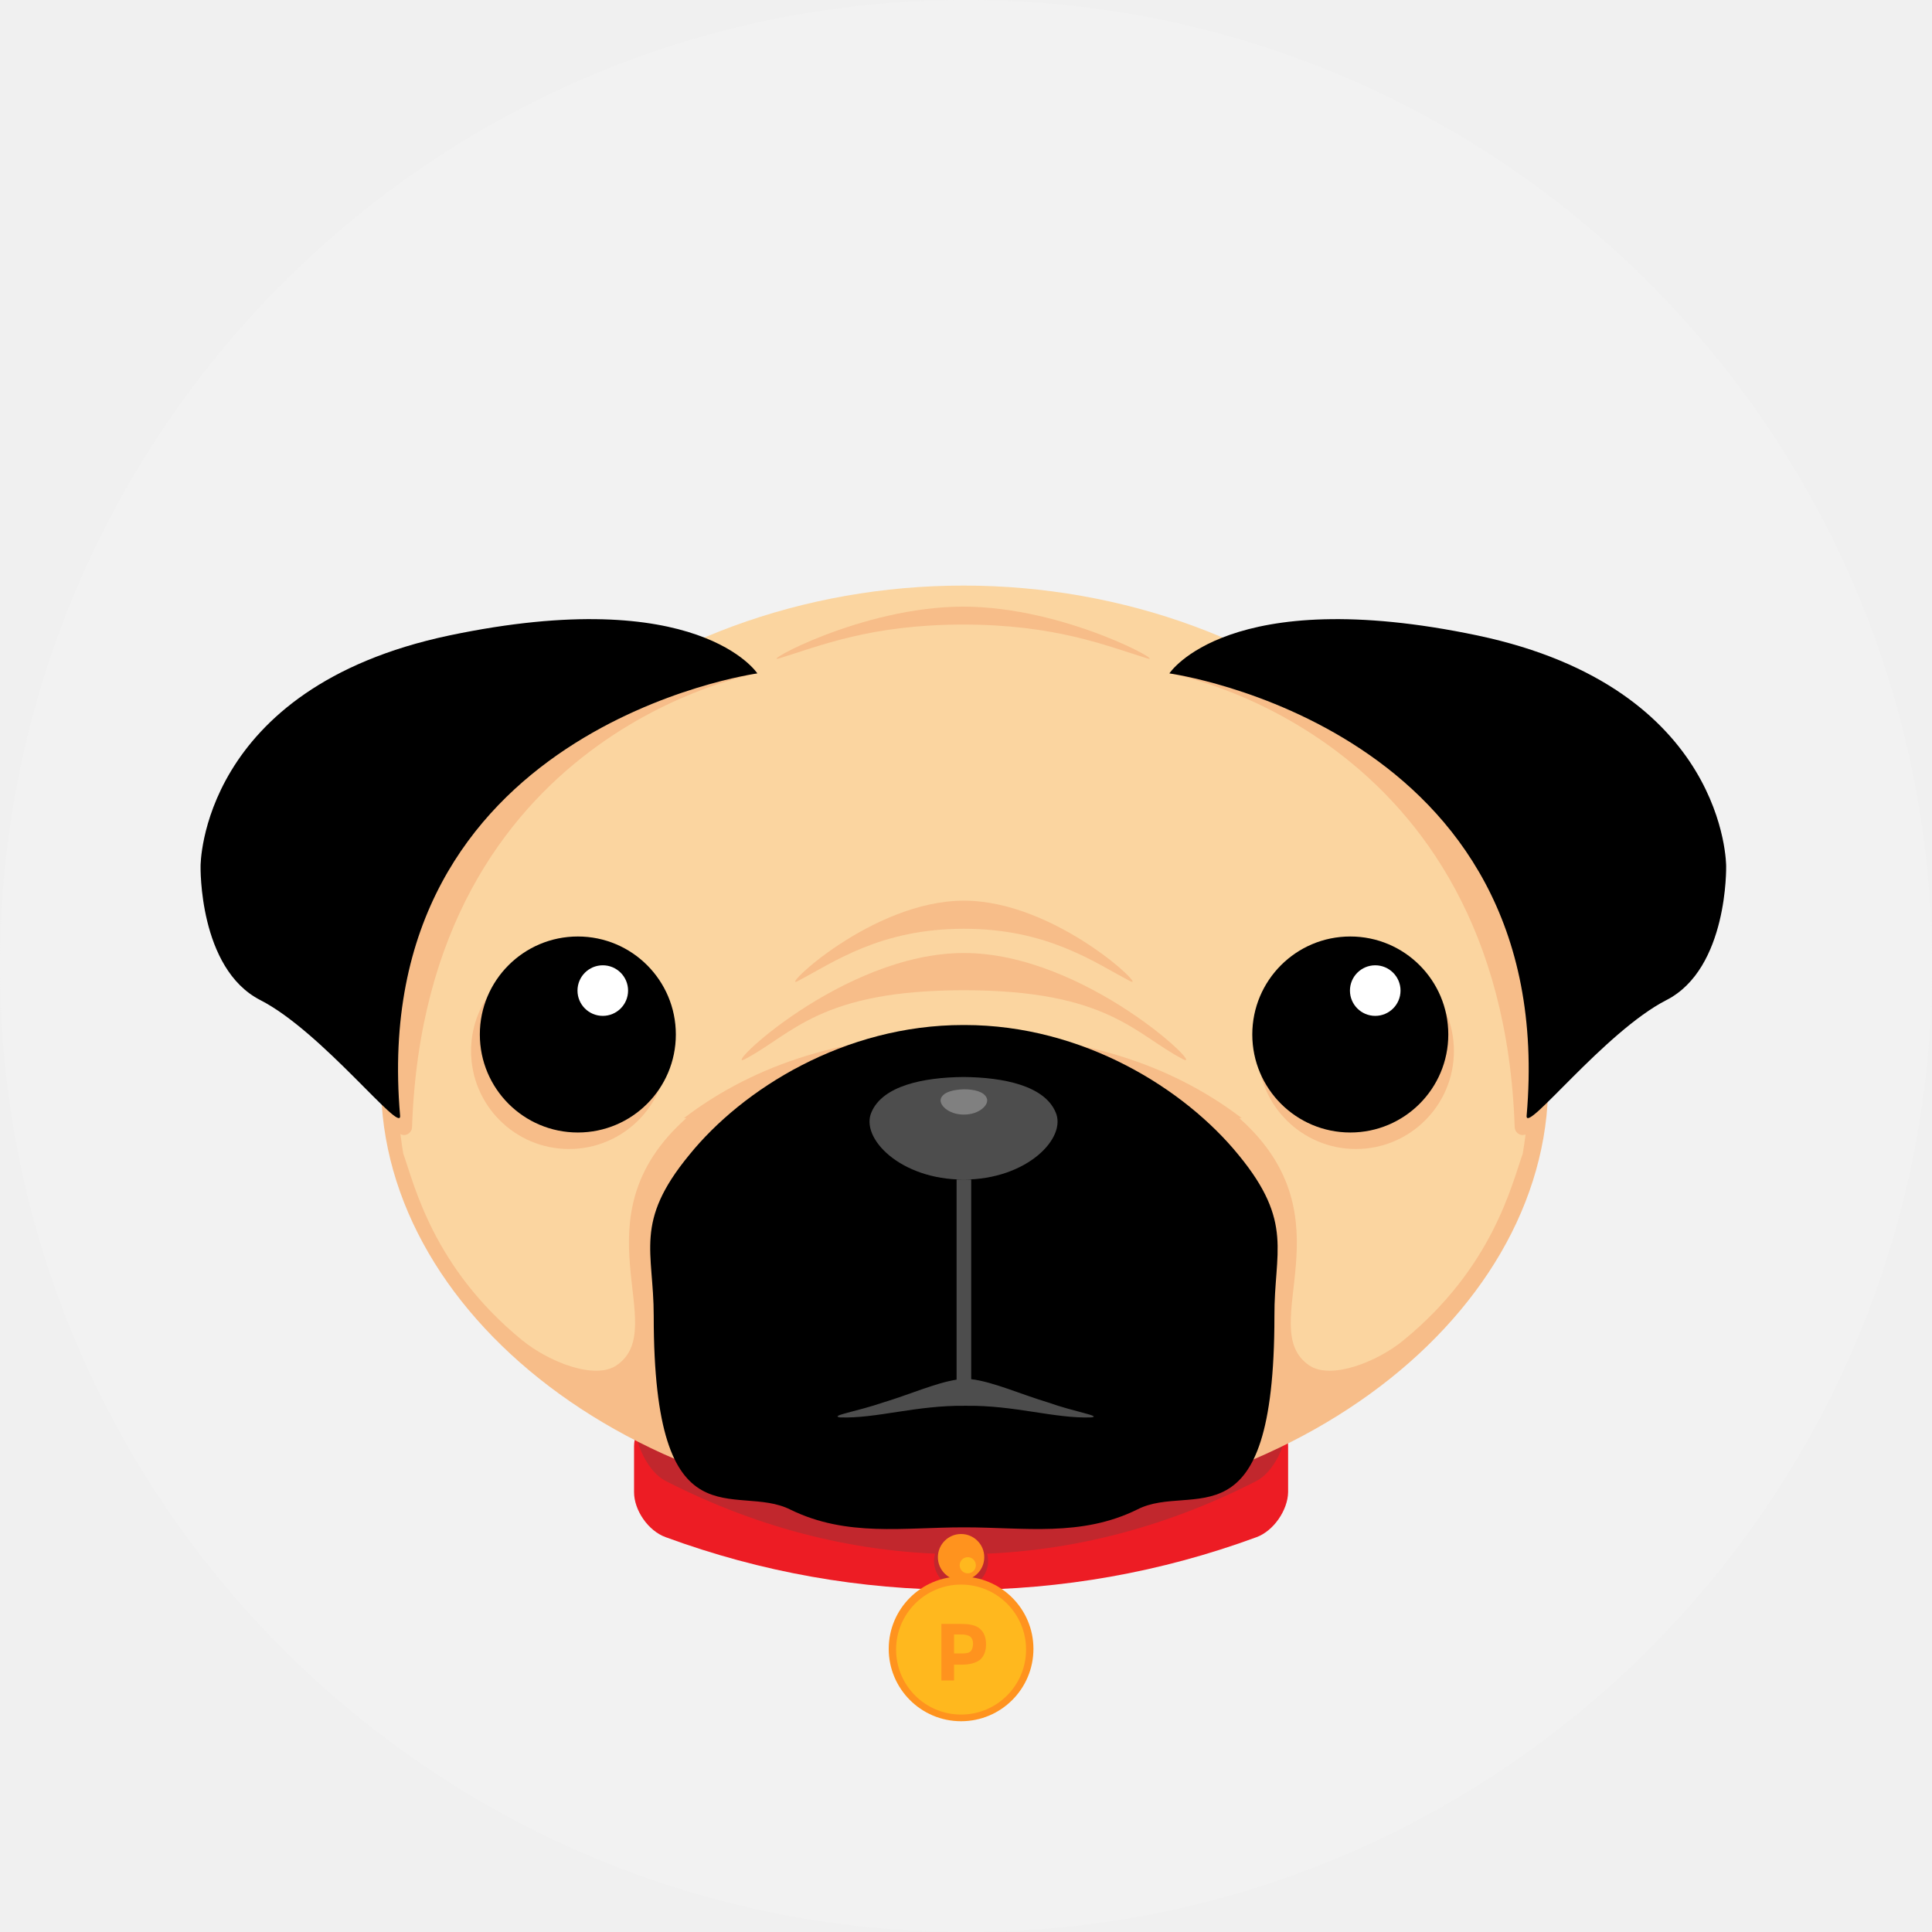
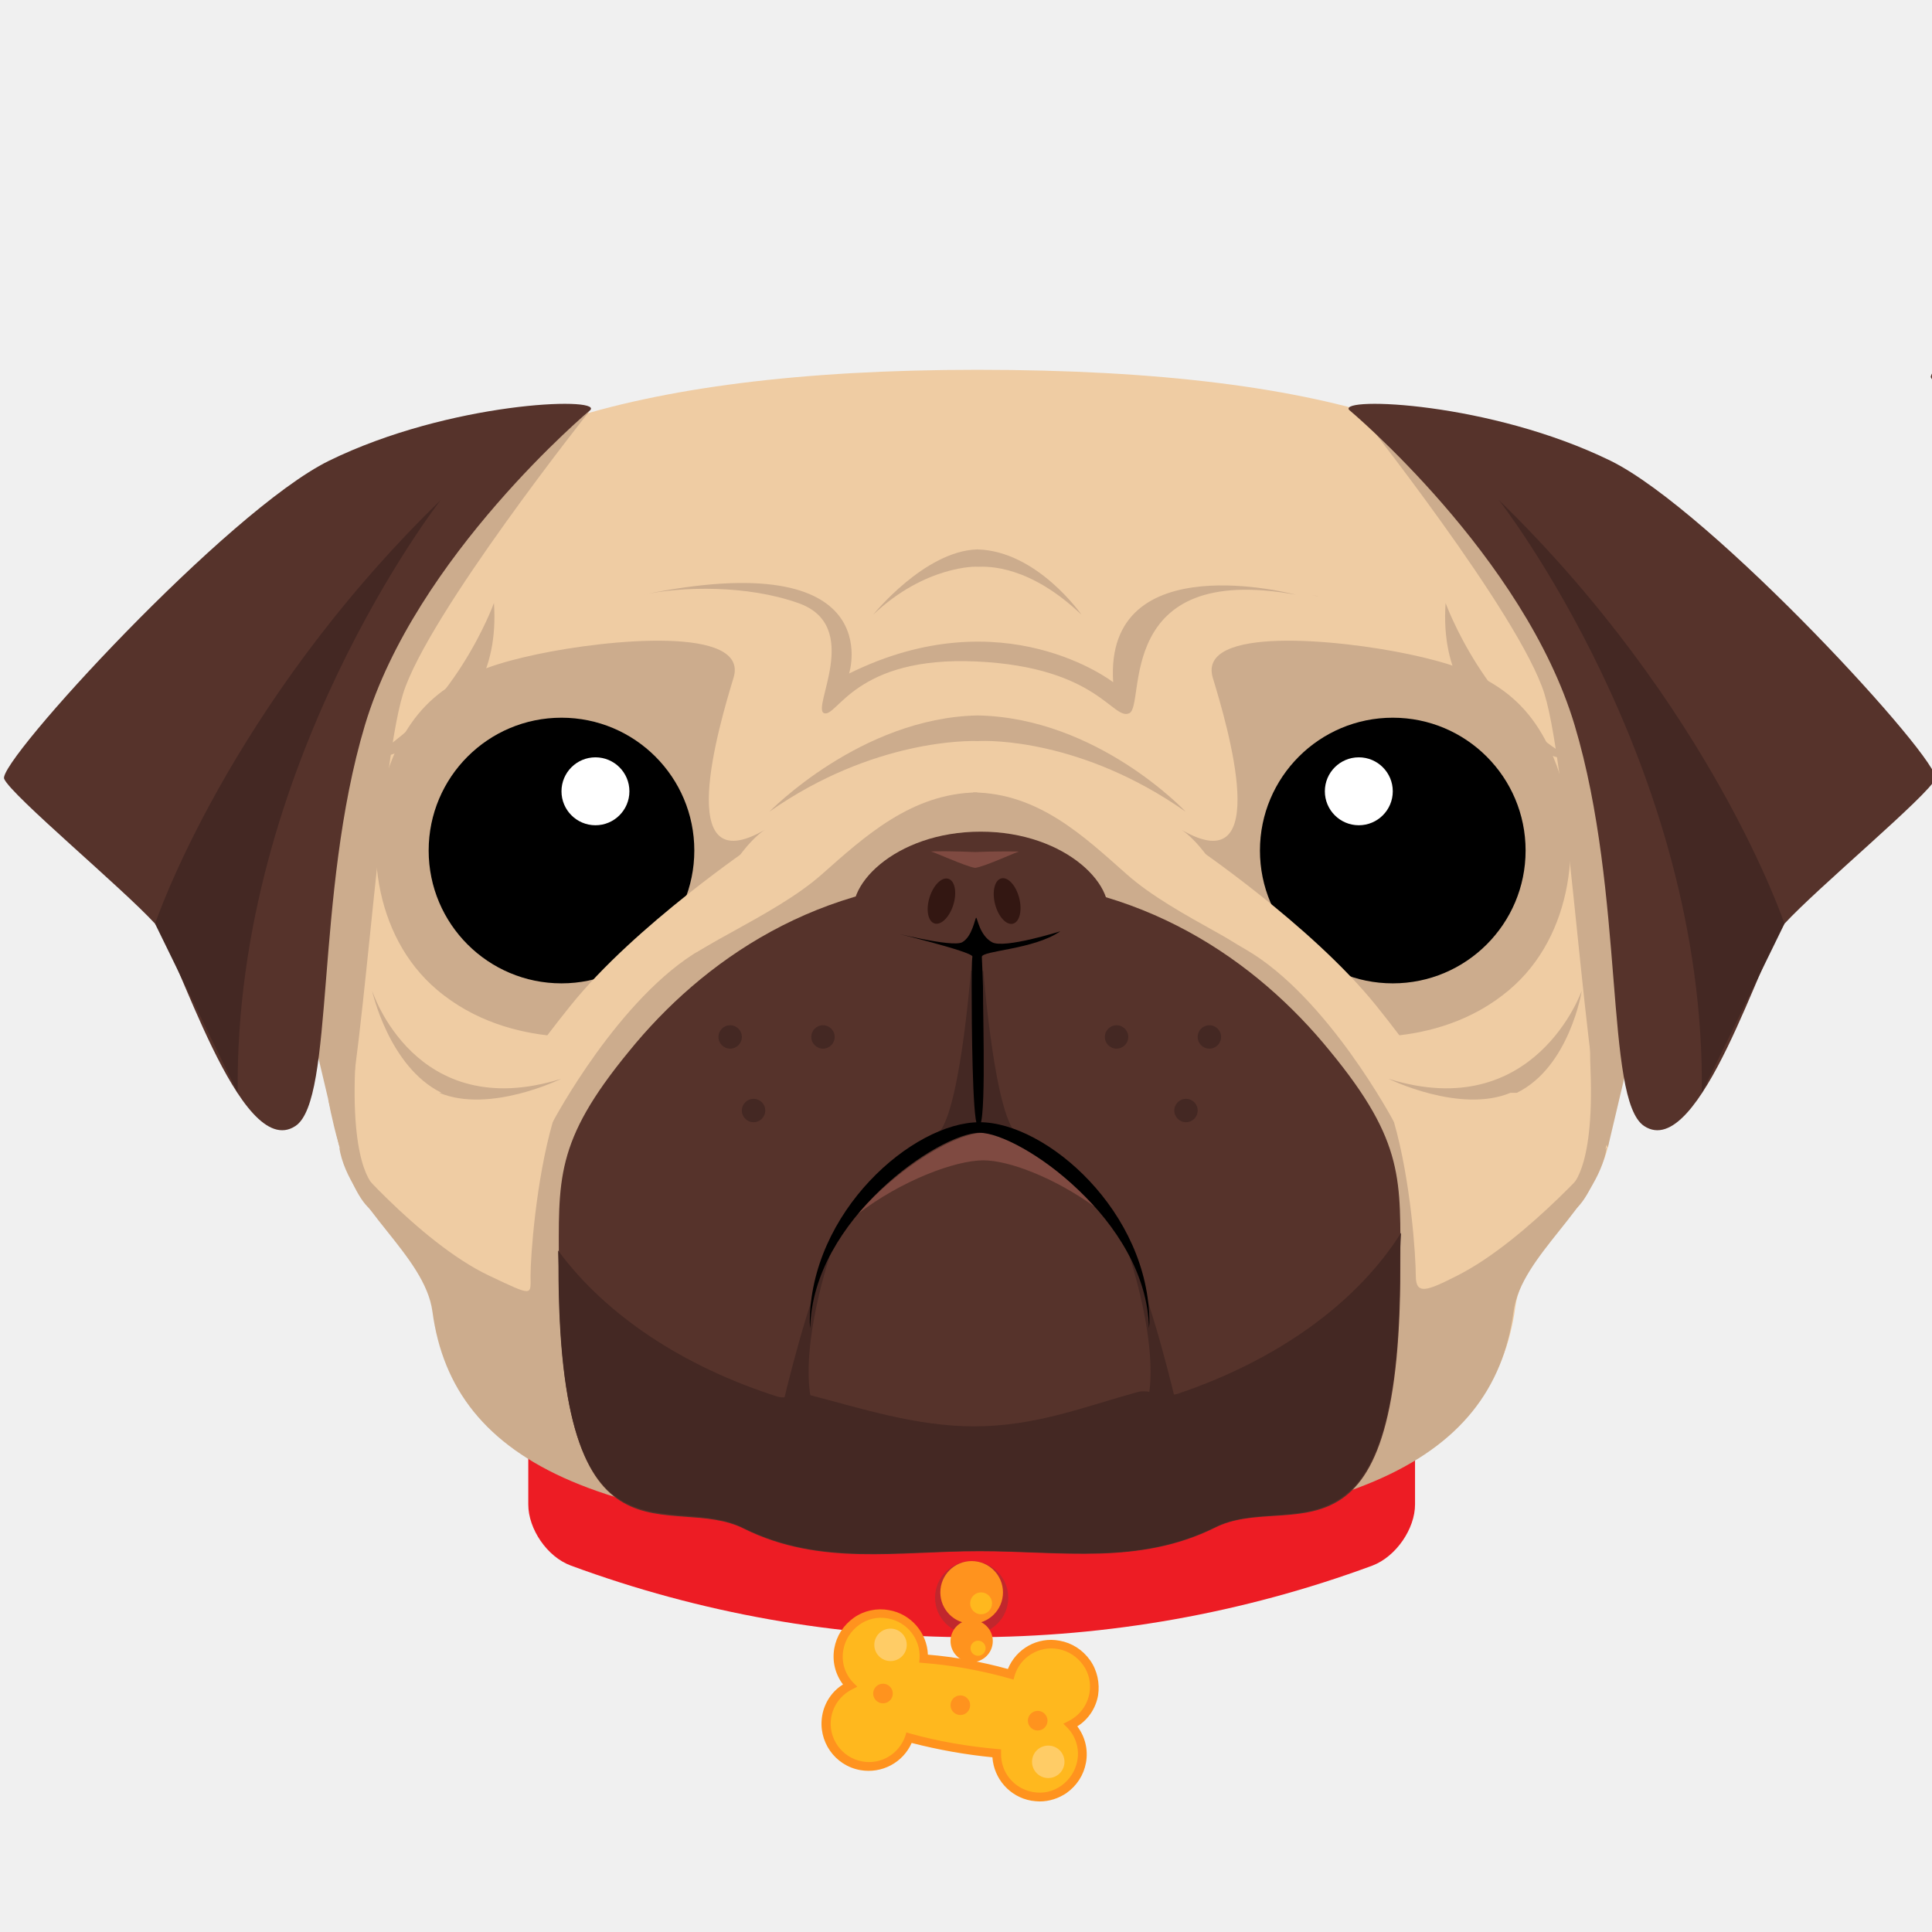
- <svg xmlns="http://www.w3.org/2000/svg" width="256px" height="256px" viewBox="0 0 256 256" version="1.1" preserveAspectRatio="xMidYMid">
+ <svg xmlns="http://www.w3.org/2000/svg" version="1.1" id="Layer_1" x="0px" y="0px" viewBox="0 0 512 512" style="enable-background:new 0 0 512 512;" xml:space="preserve">
+   <style type="text/css">
+ 	.st0{fill:#C1272D;}
+ 	.st1{fill:#EFCCA3;}
+ 	.st2{fill:#ED1C24;}
+ 	.st3{fill:#CCAC8D;}
+ 	.st4{fill:#FFFFFF;}
+ 	.st5{fill:#FF931E;}
+ 	.st6{fill:#FFB81E;}
+ 	.st7{fill:#56332B;}
+ 	.st8{fill:#442823;}
+ 	.st9{fill:#7F4A41;}
+ 	.st10{fill:#331712;}
+ 	.st11{fill:#FFCC66;}
+ 	.st12{fill:#CCCCCC;}
+ 	.st13{fill:#B3B3B3;}
+ 	.st14{fill:#989898;}
+ 	.st15{fill:#323232;}
+ 	.st16{fill:#1E1E1E;}
+ 	.st17{fill:#4C4C4C;}
+ 	.st18{fill:#E6E6E6;}
+ 	.st19{fill:#606060;}
+ </style>
  <g>
-     <circle fill="#F2F2F2" cx="128" cy="128" r="128" />
-     <path d="M166.493,203.683 C141.219,212.992 113.478,212.992 88.204,203.683 C85.876,202.845 84.015,200.099 84.015,197.725 L84.015,191.628 C84.015,189.254 85.876,188.09 88.204,188.928 C113.478,198.237 141.219,198.237 166.493,188.928 C168.82,188.09 170.682,189.254 170.682,191.628 L170.682,197.725 C170.636,200.099 168.774,202.845 166.493,203.683 L166.493,203.683 Z" fill="#ED1C24" />
-     <path d="M166.493,196.236 C141.219,209.175 113.478,209.175 88.204,196.236 C85.876,195.072 84.015,191.255 84.015,187.951 L84.015,179.526 C84.015,176.221 85.876,174.592 88.204,175.802 C113.478,188.742 141.219,188.742 166.493,175.802 C168.82,174.639 170.682,176.221 170.682,179.526 L170.682,187.951 C170.636,191.255 168.774,195.072 166.493,196.236 L166.493,196.236 Z" fill="#C1272D" />
-     <g transform="translate(117.76, 202.9382)">
-       <ellipse fill="#C1272D" cx="9.588" cy="3.91" rx="3.584" ry="3.584" />
-       <ellipse fill="#FF931E" cx="9.588" cy="3.398" rx="3.072" ry="3.072" />
-       <ellipse fill="#FFB81E" cx="10.473" cy="4.468" rx="1.071" ry="1.071" />
-       <ellipse fill="#FF931E" cx="9.588" cy="15.546" rx="9.588" ry="9.588" />
-       <circle fill="#FFB81E" cx="9.588" cy="15.639" r="8.611" />
-       <path d="M12.102,12.893 C12.614,13.359 12.893,14.01 12.893,14.941 C12.893,15.872 12.614,16.524 12.102,16.989 C11.543,17.408 10.752,17.641 9.635,17.641 L8.657,17.641 L8.657,19.735 L6.982,19.735 L6.982,12.241 L9.635,12.241 C10.752,12.241 11.59,12.428 12.102,12.893 L12.102,12.893 Z M10.892,15.825 C11.078,15.593 11.171,15.267 11.171,14.848 C11.171,14.429 11.031,14.103 10.799,13.917 C10.519,13.731 10.147,13.638 9.588,13.638 L8.657,13.638 L8.657,16.151 L9.775,16.151 C10.333,16.151 10.705,16.058 10.892,15.825 L10.892,15.825 Z" fill="#FF931E" />
+     <path class="st0" d="M363.7,394.6c-68.5,35.1-143.8,35.1-212.4,0c-6.3-3.2-11.3-13.5-11.3-22.4c0-7.6,0-15.3,0-22.9   c0-9,5.1-13.3,11.3-10.1c68.5,35.1,143.8,35.1,212.4,0c6.3-3.2,11.3,1.2,11.3,10.1c0,7.6,0,15.3,0,22.9   C375,381.1,370,391.4,363.7,394.6z" />
+     <path class="st1" d="M429.7,196.5c-1-17.5,0.9-33.1-6.8-46.5c-19-33-66.9-52-163.9-52v1c0,0-1.1,0-1.1,0c0,0,1.1,0,1.1,0v-1   c-94,0-146,19.3-165,52.3c-7.7,13.4-6.6,28.9-7.6,46.4c-0.8,13.9-7,29-4.5,45c3.3,20.8,4.6,41.5,7.8,60.8   c2.5,15.7,23.6,28.7,25.6,43.7c5.5,40.8,46.7,59.5,143.7,59.5v0.4h-1.3h0.5h0.8v-0.4c98,0,137.1-18.7,142.6-59.5   c2-15,22.2-28,24.8-43.7c3.1-19.3,4.4-40,7.7-60.8C436.6,225.5,430.5,210.4,429.7,196.5z" />
+     <path class="st2" d="M363.7,414.9c-68.5,25.3-143.8,25.3-212.4,0c-6.3-2.3-11.3-9.7-11.3-16.2c0-5.5,0-11,0-16.5   c0-6.5,5.1-9.6,11.3-7.3c68.5,25.3,143.8,25.3,212.4,0c6.3-2.3,11.3,0.8,11.3,7.3c0,5.5,0,11,0,16.5   C375,405.1,370,412.5,363.7,414.9z" />
+     <circle class="st0" cx="257.5" cy="423.4" r="9.7" />
+     <path class="st3" d="M257.9,210c17.4,0.2,29.4,11.7,40.7,21.7c13.1,11.6,35.9,19.8,45.1,29.7c9.2,9.9,21.2,20.3,25.7,35.9   c4.5,15.6,5.8,35.7,5.8,40.8c0,5.2,3,4,10.9,0c18.7-9.4,39.7-34,39.7-34c-2.5,15.7-22.7,28.5-24.7,43.5   c-5.5,40.8-45.2,59.3-143.1,59.3h-0.4h-0.2h1.5" />
+     <path class="st3" d="M321.4,179.6c3.8,12.5,16.3,54.6-8.3,40.3c0,0,10.2,6,16.9,28.7c6.6,22.6,23.3,25.5,23.3,25.5   s26.8,5.1,46.7-11.8c17-14.4,19.7-40.1,12.5-59.5s-20.1-25.4-39-29.4C354.7,169.4,317.3,165.8,321.4,179.6z" />
+     <g>
+       <circle cx="369.1" cy="225.4" r="35.2" />
+       <circle class="st4" cx="360.1" cy="209.7" r="9" />
    </g>
-     <path d="M205.033,140.474 C207.36,172.358 172.87,200.983 127.814,200.937 C82.804,200.983 48.268,172.358 50.595,140.474 C52.922,108.497 87.599,82.106 127.907,82.06 C168.262,82.106 202.659,108.497 205.033,140.474 L205.033,140.474 Z" fill="#F7BD89" />
-     <path d="M127.674,77.591 C85.318,77.591 45.987,107.427 53.434,152.855 C54.924,157.044 57.391,167.936 69.167,177.571 C72.704,180.457 78.801,182.877 81.687,180.922 C89.088,175.895 75.962,161.466 90.95,148.154 L90.624,148.154 C98.769,141.964 110.313,137.03 127.581,137.03 C144.849,137.03 156.393,141.964 164.538,148.154 L164.212,148.154 C179.2,161.466 166.121,175.895 173.475,180.922 C176.361,182.877 182.505,180.457 185.996,177.571 C197.772,167.936 200.285,157.044 201.775,152.855 C209.222,107.38 170.031,77.591 127.674,77.591 L127.674,77.591 Z" fill="#FBD5A0" />
-     <path d="M164.119,153.041 C156.998,144.291 143.5,135.82 127.814,135.82 L127.674,135.82 L127.628,135.82 C111.895,135.82 98.397,144.291 91.322,153.041 C83.968,161.978 86.621,165.795 86.621,174.359 C86.621,205.359 97.466,196.329 104.774,200.052 C112.221,203.683 119.761,202.38 127.674,202.38 L127.674,202.38 L127.814,202.38 C135.727,202.38 143.267,203.683 150.714,200.006 C157.975,196.282 168.867,205.405 168.867,174.406 C168.82,165.888 171.473,161.978 164.119,153.041 L164.119,153.041 Z" fill="#000000" />
-     <g transform="translate(62.37091, 123.8109)">
-       <circle fill="#F7BD89" cx="13.033" cy="15.453" r="12.986" />
-       <circle fill="#000000" cx="14.196" cy="13.265" r="12.986" />
-       <circle fill="#FFFFFF" cx="17.501" cy="7.447" r="3.351" />
+     <path class="st1" d="M315.7,223.7c0,0,31.8,21.4,49,42.8c17.2,21.4,16.9,25.4,16.9,25.4l-12.2,5.4c0,0-17.5-33.1-39.3-45.7   c-21.8-12.5-24.5-23-24.5-23L315.7,223.7z" />
+     <g>
+       <circle class="st5" cx="257.5" cy="422" r="8.3" />
+       <circle class="st6" cx="260" cy="424.9" r="2.9" />
    </g>
-     <g transform="translate(165.7018, 123.8109)">
-       <circle fill="#F7BD89" cx="13.964" cy="15.453" r="12.986" />
-       <circle fill="#000000" cx="13.219" cy="13.265" r="12.986" />
-       <circle fill="#FFFFFF" cx="16.524" cy="7.447" r="3.351" />
+     <g>
+       <circle class="st5" cx="257.5" cy="434.9" r="5.6" />
+       <circle class="st6" cx="259.2" cy="436.8" r="2" />
    </g>
-     <path d="M100.352,89.228 C100.352,89.228 56.367,96.815 54.598,149.364 C54.551,150.156 53.713,150.668 53.015,150.249 L51.619,149.411 L50.548,135.633 L52.55,107.52 L70.889,93.975 L87.366,87.319 L100.352,89.228 L100.352,89.228 Z" fill="#F7BD89" />
-     <path d="M154.95,89.228 C154.95,89.228 198.935,96.815 200.704,149.364 C200.751,150.156 201.588,150.668 202.287,150.249 L203.683,149.411 L204.753,135.633 L202.752,107.52 L184.413,93.975 L167.936,87.319 L154.95,89.228 L154.95,89.228 Z" fill="#F7BD89" />
-     <path d="M126.753,182.81 L126.753,156.3 L128.689,156.3 L128.689,182.747 C131.542,183.082 135.249,184.74 138.799,185.809 C142.476,187.113 146.013,187.625 144.617,187.811 C139.776,187.997 134.47,186.182 127.953,186.275 C121.391,186.182 116.084,187.997 111.29,187.811 C109.894,187.578 113.431,187.066 117.108,185.809 C120.474,184.796 123.945,183.252 126.753,182.81 Z M139.869,147.363 C141.405,150.761 136.099,156.3 127.674,156.3 C119.249,156.3 113.943,150.761 115.479,147.363 C116.969,143.872 122.321,142.755 127.674,142.708 C133.027,142.755 138.38,143.872 139.869,147.363 Z" fill="#4D4D4D" />
-     <path d="M100.352,89.228 C100.352,89.228 48.547,96.396 53.015,147.828 C53.248,150.435 42.682,136.704 34.49,132.515 C26.298,128.326 26.577,114.781 26.577,114.781 C26.577,114.781 26.438,91.183 59.532,84.201 C92.579,77.265 100.352,89.228 100.352,89.228 Z M154.95,89.228 C154.95,89.228 206.755,96.396 202.287,147.828 C202.054,150.435 212.62,136.704 220.812,132.515 C229.004,128.326 228.724,114.781 228.724,114.781 C228.724,114.781 228.864,91.183 195.77,84.201 C162.723,77.265 154.95,89.228 154.95,89.228 Z" fill="#000000" />
-     <path d="M127.721,126.278 C111.616,126.278 95.325,142.103 98.723,140.335 C105.007,137.03 108.637,131.212 127.721,131.212 C146.804,131.212 150.388,137.03 156.719,140.335 C160.116,142.103 143.825,126.278 127.721,126.278 L127.721,126.278 Z" fill="#F7BD89" />
-     <path d="M127.721,119.343 C115.479,119.343 103.145,131.351 105.705,130.001 C110.499,127.488 116.643,123.066 127.721,123.066 C138.799,123.066 144.943,127.488 149.737,130.001 C152.297,131.351 139.962,119.343 127.721,119.343 L127.721,119.343 Z" fill="#F7BD89" />
-     <path d="M127.628,80.384 C114.129,80.384 100.445,88.111 103.284,87.226 C108.591,85.597 115.386,82.758 127.628,82.758 C139.869,82.758 146.665,85.597 151.971,87.226 C154.81,88.111 141.172,80.384 127.628,80.384 L127.628,80.384 Z" fill="#F7BD89" />
-     <path d="M130.746,145.501 C131.119,146.339 129.815,147.689 127.721,147.689 C125.626,147.689 124.323,146.339 124.695,145.501 C125.068,144.663 126.371,144.384 127.721,144.337 C129.024,144.337 130.374,144.617 130.746,145.501 L130.746,145.501 Z" fill="#808080" />
+     <path class="st3" d="M259,210c-17.4,0.2-29.9,11.7-41.2,21.7c-13.1,11.6-36.2,19.8-45.4,29.7c-9.2,9.9-21.4,20.3-25.9,35.9   c-4.5,15.6-5.9,35.7-5.9,40.8c0,5.2,0.9,5.6-10.9,0c-18.9-8.9-39.8-34-39.8-34c2.5,15.7,22.7,28.5,24.7,43.5   c5.5,40.8,45.2,59.3,143,59.3h0.4h0.2h0.7" />
+     <path class="st7" d="M352.5,278.6c-19.3-23.8-50.1-45.6-92.7-45.6h-0.3h-0.1c-42.6,0-73.4,21.8-92.7,45.6   c-19.9,24.2-18.6,34-18.6,57.3c0,84.1,29.5,59.2,49.2,69.3c20.1,9.9,40.6,5.9,62.1,5.9h0.1h0.3c21.5,0,42,3.7,62.1-6.2   c19.7-10.1,49.2,15.3,49.2-68.8C371.1,312.8,372.4,302.8,352.5,278.6z" />
+     <path class="st8" d="M257.6,253.6c0,0-2.7,38.6-8.5,46.2l10.4-2.5L257.6,253.6z" />
+     <path class="st8" d="M260.3,253.6c0,0,2.7,38.6,8.5,46.2l-10.4-2.5L260.3,253.6z" />
+     <path class="st7" d="M226.8,244.6c-4.1-9.2,10.2-24.2,33.1-24.2c22.8,0,37.2,15,33.1,24.2c-4,9.4-18.6,12.5-33.1,12.7   C245.4,257.1,230.9,254.1,226.8,244.6z" />
+     <path d="M260.2,253.6c-0.1-1.7,13.7-1.9,20.8-6.8c0,0-14.9,4.7-18.1,2.9c-3.3-1.8-3.9-6.5-4.2-6.5s-1,5-3.7,6.5   c-2.7,1.5-19.6-2.9-19.6-2.9s22.4,5.4,22.3,6.7c-0.2,1.3-0.2,5.1-0.2,7.9c0,10,0.2,34.9,1.5,36.8c2.5,3.7,1.5-26.8,1.5-36.8   C260.4,258.7,260.3,255.3,260.2,253.6z" />
+     <path class="st9" d="M260.6,307.5c6.8,0,18.8,4.6,29.5,12.3c-10.5-11.4-22.8-19.6-29.5-19.6c-7.2,0-22.3,8.9-33.4,21.6   C238.9,312.8,253.2,307.5,260.6,307.5z" />
+     <path class="st8" d="M258.1,378c-15.3,0-30-4.8-43.5-8.3c-2.9-0.8-5.8,1.3-8.6,0.4c-25.1-8-45.6-21.7-58.1-38.7   c0,1.3,0.1,2.7,0.1,4.1c0,84.1,29.5,59.3,49.2,69.5c20.1,9.9,40.6,6,62.1,6h0.1h0.3c21.5,0,42,3.7,62.1-6.2   c19.7-10.1,49.2,15,49.2-69.1c0-3.2,0.1-6.2,0.3-9c-11.7,18.6-32.8,33.8-59.3,42.7c-2.5,0.8-7.9-1.3-10.5-0.5   C287.3,372.8,274.5,378,258.1,378z" />
+     <path class="st8" d="M219.9,332.9c0,0-10.1,30-3.2,43.2l-9.2-4.1C207.5,372,214.6,341.7,219.9,332.9z" />
+     <path class="st8" d="M299.3,332.9c0,0,10.1,30,3.2,43.2l9.2-4.1C311.7,372,304.6,341.7,299.3,332.9z" />
+     <path class="st3" d="M194.4,179.6c-3.8,12.5-16.3,54.6,8.3,40.3c0,0-10.2,6-16.9,28.7s-23.3,25.5-23.3,25.5s-26.8,5.1-46.7-11.8   c-17-14.4-19.7-40.1-12.5-59.5s20.1-25.4,39-29.4C161.1,169.4,198.6,165.8,194.4,179.6z" />
+     <path d="M259.6,300.2c10.6,0,44.3,23.1,44.9,51.8c0-0.5,0.1-1,0.1-1.4c0-29.4-27.3-53.2-45-53.2c-17.7,0-45,23.8-45,53.2   c0,0.5,0.1,1,0.1,1.4C215.3,323.2,248.9,300.2,259.6,300.2z" />
+     <g>
+       <ellipse transform="matrix(0.9683 -0.2497 0.2497 0.9683 -51.1689 74.2008)" class="st10" cx="266.9" cy="238.8" rx="3.3" ry="6.2" />
+       <ellipse transform="matrix(0.9551 0.2963 -0.2963 0.9551 81.9493 -63.1999)" class="st10" cx="249.5" cy="238.8" rx="3.3" ry="6.2" />
+     </g>
+     <g>
+       <circle cx="148.8" cy="225.4" r="35.2" />
+       <circle class="st4" cx="157.8" cy="209.7" r="9" />
+     </g>
+     <g>
+       <path class="st9" d="M270.1,225.7c0-0.3-9.1,4-11.7,4.3c-2.6-0.4-11.7-4.6-11.7-4.3c0-0.2,7.6-0.1,11.7,0.1    C262.5,225.6,270.2,225.6,270.1,225.7z" />
+     </g>
+     <path class="st1" d="M200.2,223.7c0,0-31.8,21.4-49,42.8c-17.2,21.4-16.9,25.4-16.9,25.4l12.2,5.4c0,0,17.5-33.1,39.3-45.7   s24.5-23,24.5-23L200.2,223.7z" />
+     <path class="st3" d="M130.9,159.8c0,0-10.6,29.5-34.8,42C96.2,201.8,133.5,197.4,130.9,159.8z" />
+     <path class="st3" d="M383.1,159.8c0,0,10.6,29.5,34.8,42C417.9,201.8,380.5,197.4,383.1,159.8z" />
+     <path class="st3" d="M314.2,215.1c0,0-23.3-24.9-55.1-25.5l0-0.1c-0.2,0,0.2,0,0,0c-0.2,0,0,0,0,0v0.1c-31,0.6-55.2,25.5-55.2,25.5   c27.5-19.3,53.2-18.8,55.2-18.7v0c0,0-0.1,0,0,0c0.1,0,0,0,0,0v0C262,196.2,286.7,195.8,314.2,215.1z" />
+     <path class="st3" d="M286.6,162.9c0,0-11.7-16.9-27.6-17.3l0,0c-0.1,0,0.1,0,0,0c-0.1,0,0,0,0,0v0c-14,0.4-27.6,17.3-27.6,17.3   c13.8-13.1,27.6-12.8,27.6-12.7v0c0,0,0,0,0,0c0,0,0,0,0,0v0C262,150.1,272.8,149.8,286.6,162.9z" />
+     <path class="st3" d="M148.7,285.9c0,0-18.9,9.3-32.3,3.7l0.1,0c0,0,0.3,0,0.2,0c-0.1,0,0.3,0,0.3,0v0c-14-6.9-18.4-27.1-18.4-27.1   S109.9,298,148.7,285.9z" />
+     <path class="st3" d="M368,285.9c0,0,18.9,9.3,32.3,3.7l-0.1,0c0,0,0.9,0,1,0c0.1,0,0.8,0,0.8,0v0c14-6.9,17.2-27.1,17.2-27.1   S406.8,298,368,285.9z" />
+     <path class="st3" d="M258.9,175.3C258.9,175.3,259,175.3,258.9,175.3C258.8,175.3,258.9,175.3,258.9,175.3z" />
+     <g>
+       <path class="st3" d="M170.4,157.6c10.5-2.2,27.5-2.6,41.1,2.2c17.3,6,3.4,28,6.9,29.2c3.5,1.2,8.2-15.2,40.4-13.7    c32.2,1.5,36.1,15.8,40.5,13.7s-4.3-40.2,44.1-31.4c0,0-50.8-13.6-48.4,23.2c0,0-29-22.6-70-2.3    C225.1,178.5,235.7,144.2,170.4,157.6z" />
+     </g>
+     <path class="st3" d="M347.7,157.7c0.6,0.1,1.2,0.3,1.8,0.4C349.5,158.1,348.9,157.9,347.7,157.7z" />
+     <path class="st3" d="M347.4,157.6c0.1,0,0.2,0,0.3,0.1C347.6,157.6,347.5,157.6,347.4,157.6z" />
+     <path class="st3" d="M156.5,108.6c0,0-43.2,54.3-49.7,75.3S95.7,291.8,90,304.1l-20.2-85.4l36.9-89.2L156.5,108.6z" />
+     <path class="st3" d="M359.6,108.6c0,0,43.2,54.3,49.7,75.3c6.5,21,11.1,107.9,16.8,120.2l20.2-85.4l-36.9-89.2L359.6,108.6z" />
+     <path class="st7" d="M357.5,108.6c0,0,46.4,38.8,59.8,83.6s7.9,99.2,18.4,106.2c14.8,9.8,31.6-47.4,37.2-53.6   c8.7-9.5,38.1-34,40-38.4c1.9-4.4-59.2-71.1-86.1-84.3C394.9,106.5,354.9,105.1,357.5,108.6z" />
+     <path class="st8" d="M397.2,132.5c0,0,54.8,70,53.8,157.1l21.9-44.8C472.9,244.8,453.7,187.5,397.2,132.5z" />
+     <path class="st7" d="M156.5,108.6c0,0-46.4,38.8-59.8,83.6s-7.9,99.2-18.4,106.2c-14.8,9.8-31.6-47.4-37.2-53.6   c-8.7-9.5-38.1-34-40-38.4c-1.9-4.4,59.2-71.1,86.1-84.3C119.1,106.5,159.1,105.1,156.5,108.6z" />
+     <path class="st8" d="M116.8,132.5c0,0-54.8,70-53.8,157.1l-21.9-44.8C41.1,244.8,60.3,187.5,116.8,132.5z" />
+     <path class="st3" d="M87,291.4c0,0,3.8,21.7,10.5,28.5s2.1-5.2,2.1-5.2s-6.6-3.6-5.5-31.3C95.2,255.6,87,291.4,87,291.4z" />
+     <path class="st3" d="M428.6,291.4c0,0-3.8,21.7-10.5,28.5s-2.1-5.2-2.1-5.2s6.6-3.6,5.5-31.3S428.6,291.4,428.6,291.4z" />
+     <g>
+       <path class="st6" d="M283.8,457.1c3.1-1.6,5.4-4.5,6.1-8.1c1.1-6.2-3-12.1-9.2-13.2c-5.7-1-11.1,2.4-12.8,7.8    c-7.5-2.2-15.3-3.5-23.1-4.1c0.3-5.6-3.6-10.7-9.3-11.8c-6.2-1.1-12.1,3-13.2,9.2c-0.7,3.7,0.5,7.2,2.9,9.7    c-3.1,1.6-5.4,4.5-6.1,8.1c-1.1,6.2,3,12.1,9.2,13.2c5.6,1,10.9-2.3,12.7-7.4c7.6,2.1,15.4,3.5,23.2,4.1    c-0.1,5.5,3.8,10.4,9.3,11.4c6.2,1.1,12.1-3,13.2-9.2C287.3,463.2,286.1,459.7,283.8,457.1z" />
+       <path class="st5" d="M275.5,477.4c-0.7,0-1.5-0.1-2.2-0.2c-5.7-1-9.9-5.8-10.3-11.5c-7.2-0.7-14.4-2-21.4-3.8    c-2.3,5.2-7.9,8.2-13.6,7.2c-6.8-1.2-11.3-7.7-10.1-14.5c0.6-3.4,2.6-6.4,5.5-8.2c-2.1-2.8-2.9-6.2-2.3-9.6    c0.6-3.3,2.4-6.1,5.2-8.1c2.7-1.9,6.1-2.6,9.3-2c5.8,1,10.1,6,10.3,11.8c7.2,0.6,14.3,1.9,21.2,3.8c2.2-5.4,7.9-8.6,13.7-7.5    c3.3,0.6,6.1,2.4,8.1,5.2c1.9,2.7,2.6,6.1,2.1,9.3c-0.6,3.4-2.6,6.4-5.5,8.2c2.1,2.8,2.9,6.2,2.3,9.6c-0.6,3.3-2.4,6.1-5.2,8.1    C280.5,476.6,278.1,477.4,275.5,477.4z M240.2,459.1l1,0.3c7.5,2.1,15.2,3.4,23,4.1l1.1,0.1l0,1.1c-0.1,5,3.4,9.3,8.4,10.2    c2.7,0.5,5.4-0.1,7.6-1.7s3.7-3.9,4.2-6.6c0.6-3.2-0.4-6.4-2.6-8.7l-1.1-1.1l1.4-0.7c2.9-1.5,4.9-4.1,5.5-7.3    c0.5-2.7-0.1-5.4-1.7-7.6c-1.6-2.2-3.9-3.7-6.6-4.2c-5-0.9-10,2.1-11.5,7l-0.3,1.1l-1.1-0.3c-7.4-2.1-15.1-3.5-22.8-4.1l-1.1-0.1    l0.1-1.1c0.3-5.1-3.3-9.7-8.4-10.6c-2.7-0.5-5.4,0.1-7.6,1.7c-2.2,1.6-3.7,3.9-4.2,6.6c-0.6,3.2,0.4,6.4,2.6,8.7l1.1,1.1l-1.4,0.7    c-2.9,1.5-4.9,4.1-5.5,7.3c-1,5.5,2.7,10.8,8.2,11.8c4.9,0.9,9.7-1.9,11.4-6.7L240.2,459.1z" />
+       <circle class="st11" cx="236" cy="435.9" r="4.3" />
+       <circle class="st11" cx="277.8" cy="466.9" r="4.3" />
+     </g>
+     <circle class="st5" cx="254.5" cy="451.9" r="2.6" />
+     <circle class="st5" cx="234" cy="448.8" r="2.6" />
+     <circle class="st5" cx="275" cy="456" r="2.6" />
+     <g>
+       <circle class="st8" cx="218.1" cy="274.8" r="3.1" />
+       <circle class="st8" cx="199.7" cy="294.3" r="3.1" />
+       <circle class="st8" cx="193.5" cy="274.8" r="3.1" />
+     </g>
+     <g>
+       <circle class="st8" cx="295.9" cy="274.8" r="3.1" />
+       <circle class="st8" cx="314.3" cy="294.3" r="3.1" />
+       <circle class="st8" cx="320.5" cy="274.8" r="3.1" />
+     </g>
+   </g>
+   <g>
+     <path class="st7" d="M589.4,51.1c0,0-23.2,19.4-29.9,41.8c-6.7,22.4-3.9,49.6-9.2,53.1c-7.4,4.9-15.8-23.7-18.6-26.8   c-4.3-4.7-19.1-17-20-19.2c-1-2.2,29.6-35.6,43-42.1C570.7,50.1,590.7,49.4,589.4,51.1z" />
  </g>
</svg>
